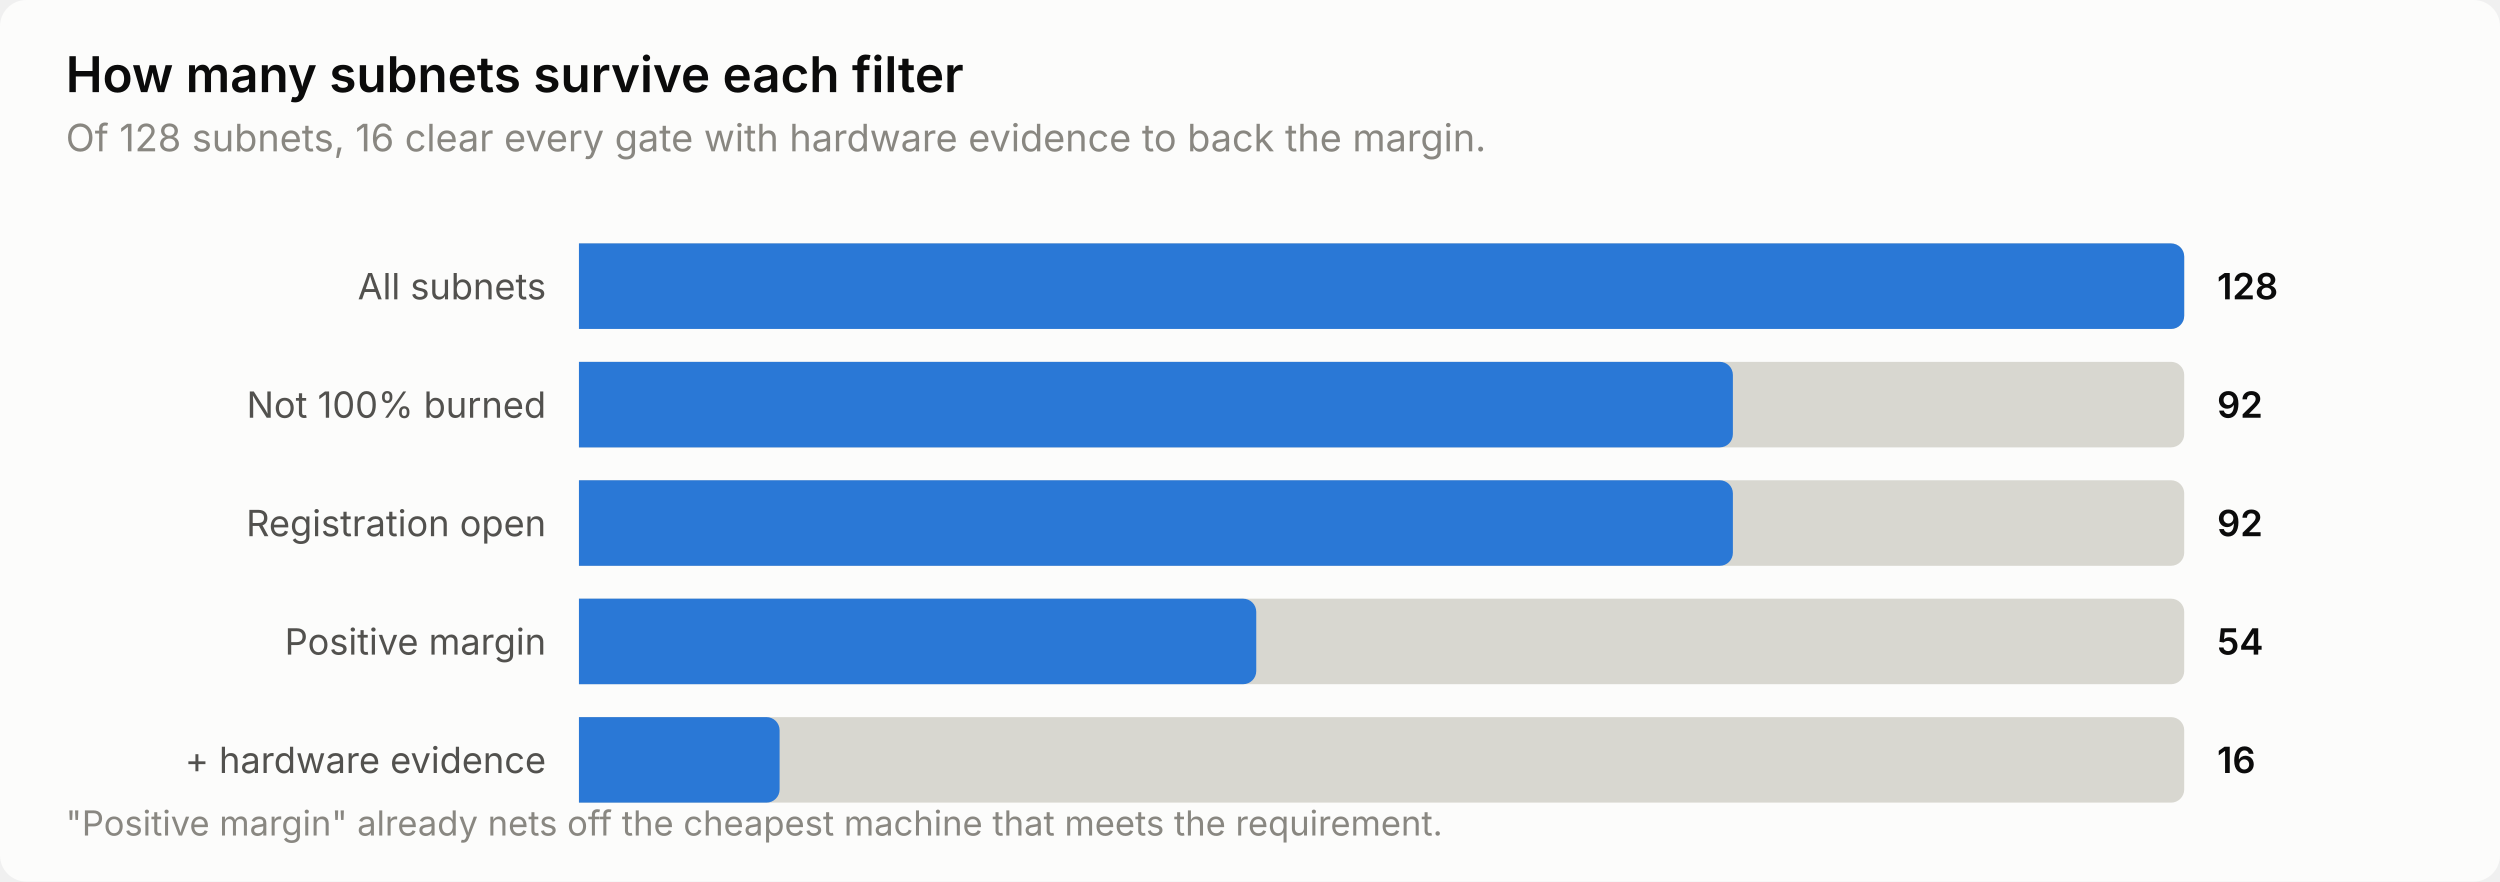
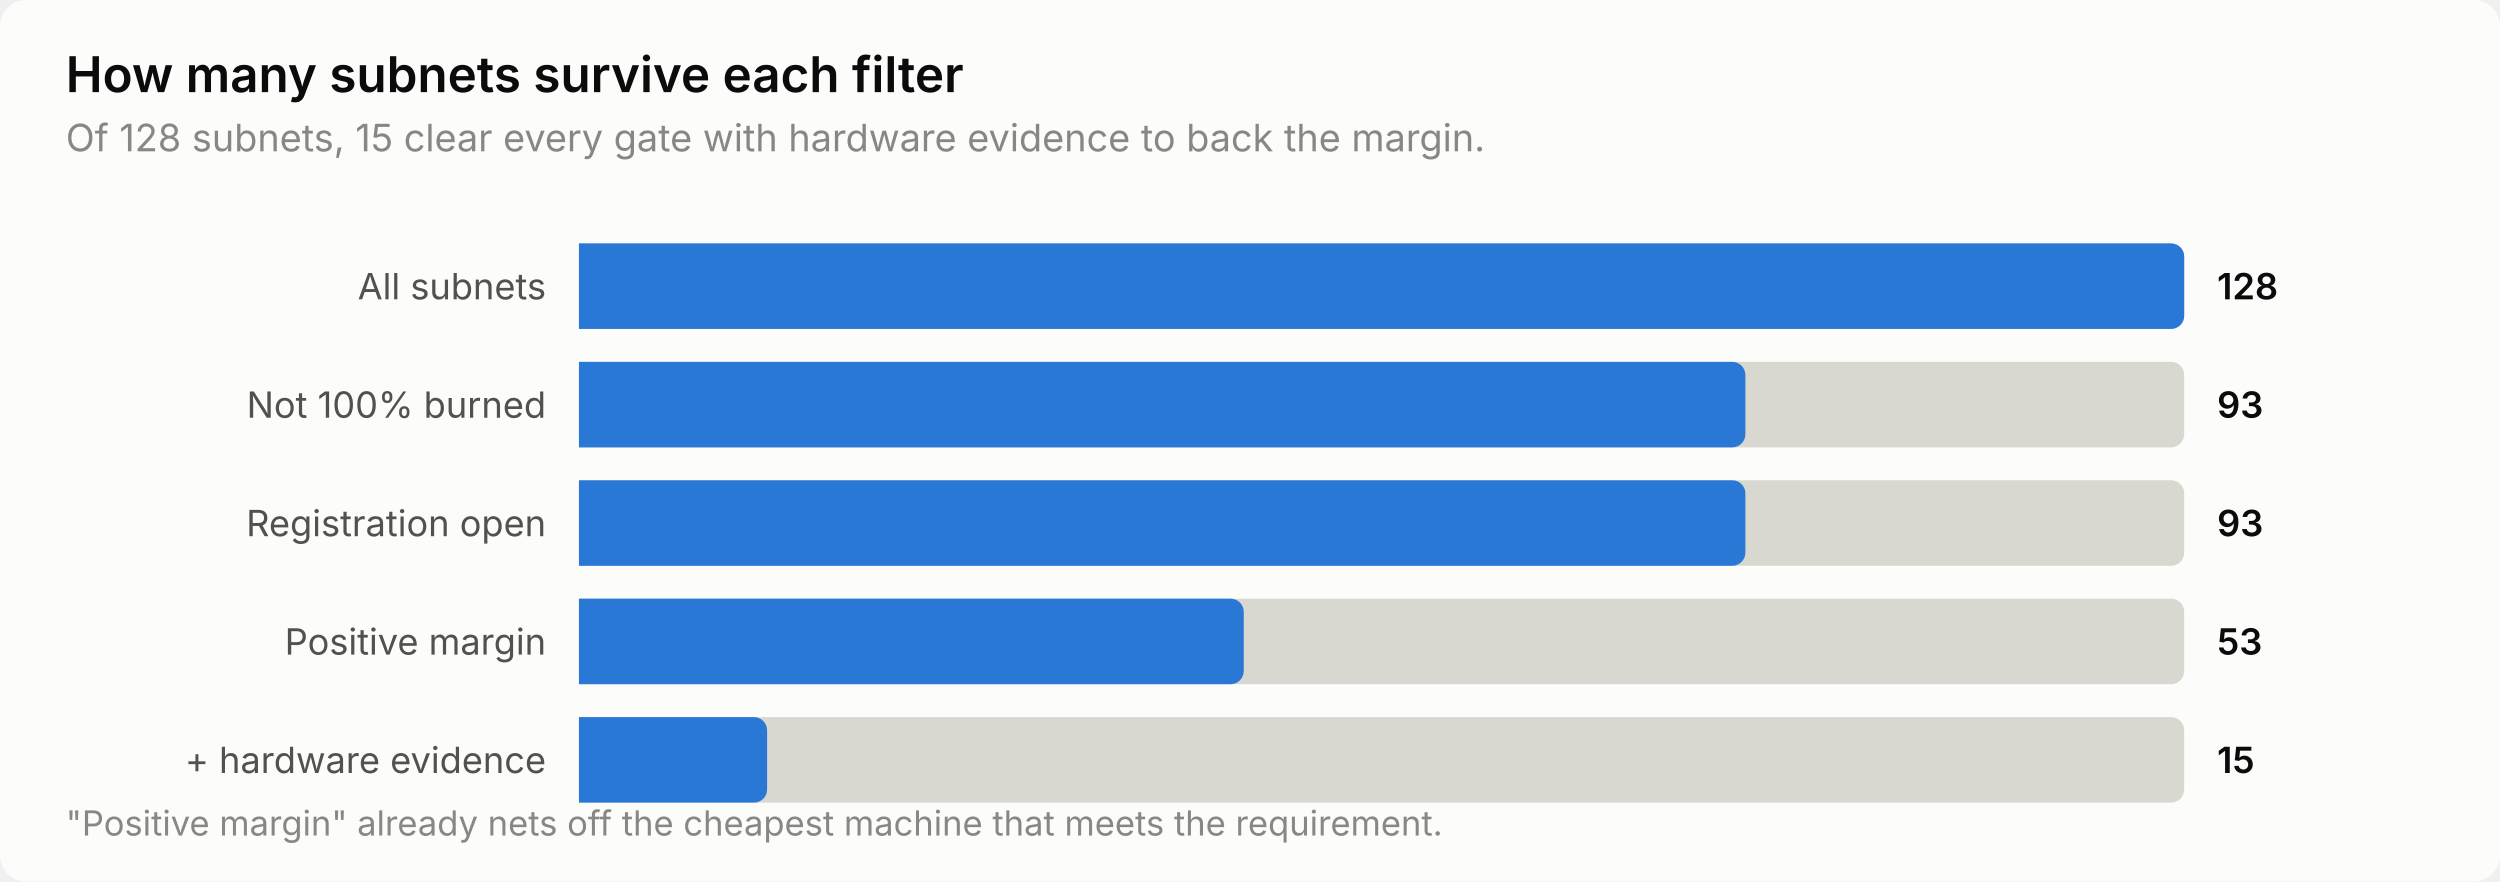
<svg xmlns="http://www.w3.org/2000/svg" width="760" height="268" viewBox="0 0 760 268" role="img" aria-label="How many subnets survive each filter">
  <style>
    text { font-family: system-ui, -apple-system, 'Segoe UI', sans-serif; }
    .t-title { font-size: 15px; font-weight: 600; }
    .t-sub { font-size: 11.5px; }
    .t-lab { font-size: 11px; }
    .t-val { font-size: 11px; font-weight: 600; font-variant-numeric: tabular-nums; }
    .t-tick { font-size: 10.5px; font-variant-numeric: tabular-nums; }

    .surface { fill: #fcfcfb; }
    .ink { fill: #0b0b0b; }
    .ink2 { fill: #52514e; }
    .muted { fill: #898781; }
    .grid { stroke: #e1e0d9; }
    .axis { stroke: #c3c2b7; }
    .accent { fill: #2a78d6; }
    .critical { fill: #d03b3b; }
    .deemph { fill: #d8d7d0; }

    @media (prefers-color-scheme: dark) {
      .surface { fill: #1a1a19; }
      .ink { fill: #ffffff; }
      .ink2 { fill: #c3c2b7; }
      .muted { fill: #898781; }
      .grid { stroke: #2c2c2a; }
      .axis { stroke: #383835; }
      .accent { fill: #3987e5; }
      .deemph { fill: #3a3a37; }
    }
</style>
  <rect class="surface" width="760" height="268" rx="8" />
  <text class="ink t-title" x="20" y="28">How many subnets survive each filter</text>
-   <text class="muted t-sub" x="20" y="46">Of 128 subnets, 16 clear every gate with hardware evidence to back the margin.</text>
+   <text class="muted t-sub" x="20" y="46">Of 128 subnets, 15 clear every gate with hardware evidence to back the margin.</text>
  <text class="ink2 t-lab" x="166" y="91" text-anchor="end">All subnets</text>
  <path class="deemph" d="M176.0,74.0 H660.0 a4.0,4.0 0 0 1 4.0,4.0 V96.0 a4.0,4.0 0 0 1 -4.0,4.0 H176.0 Z" />
  <path class="accent" d="M176.0,74.0 H660.0 a4.0,4.0 0 0 1 4.0,4.0 V96.0 a4.0,4.0 0 0 1 -4.0,4.0 H176.0 Z" />
  <text class="ink t-val" x="674" y="91">128</text>
  <text class="ink2 t-lab" x="166" y="127" text-anchor="end">Not 100% burned</text>
  <path class="deemph" d="M176.0,110.0 H660.0 a4.0,4.0 0 0 1 4.0,4.0 V132.0 a4.0,4.0 0 0 1 -4.0,4.0 H176.0 Z" />
-   <path class="accent" d="M176.0,110.0 H522.8 a4.0,4.0 0 0 1 4.0,4.0 V132.0 a4.0,4.0 0 0 1 -4.0,4.0 H176.0 Z" />
-   <text class="ink t-val" x="674" y="127">92</text>
+   <path class="accent" d="M176.0,110.0 H526.6 a4.0,4.0 0 0 1 4.0,4.0 V132.0 a4.0,4.0 0 0 1 -4.0,4.0 H176.0 Z" />
+   <text class="ink t-val" x="674" y="127">93</text>
  <text class="ink2 t-lab" x="166" y="163" text-anchor="end">Registration open</text>
  <path class="deemph" d="M176.0,146.0 H660.0 a4.0,4.0 0 0 1 4.0,4.0 V168.0 a4.0,4.0 0 0 1 -4.0,4.0 H176.0 Z" />
-   <path class="accent" d="M176.0,146.0 H522.8 a4.0,4.0 0 0 1 4.0,4.0 V168.0 a4.0,4.0 0 0 1 -4.0,4.0 H176.0 Z" />
-   <text class="ink t-val" x="674" y="163">92</text>
+   <path class="accent" d="M176.0,146.0 H526.6 a4.0,4.0 0 0 1 4.0,4.0 V168.0 a4.0,4.0 0 0 1 -4.0,4.0 H176.0 Z" />
+   <text class="ink t-val" x="674" y="163">93</text>
  <text class="ink2 t-lab" x="166" y="199" text-anchor="end">Positive margin</text>
  <path class="deemph" d="M176.0,182.0 H660.0 a4.0,4.0 0 0 1 4.0,4.0 V204.0 a4.0,4.0 0 0 1 -4.0,4.0 H176.0 Z" />
-   <path class="accent" d="M176.0,182.0 H377.9 a4.0,4.0 0 0 1 4.0,4.0 V204.0 a4.0,4.0 0 0 1 -4.0,4.0 H176.0 Z" />
-   <text class="ink t-val" x="674" y="199">54</text>
+   <path class="accent" d="M176.0,182.0 H374.1 a4.0,4.0 0 0 1 4.0,4.0 V204.0 a4.0,4.0 0 0 1 -4.0,4.0 H176.0 Z" />
+   <text class="ink t-val" x="674" y="199">53</text>
  <text class="ink2 t-lab" x="166" y="235" text-anchor="end">+ hardware evidence</text>
  <path class="deemph" d="M176.0,218.0 H660.0 a4.0,4.0 0 0 1 4.0,4.0 V240.0 a4.0,4.0 0 0 1 -4.0,4.0 H176.0 Z" />
-   <path class="accent" d="M176.0,218.0 H233.0 a4.0,4.0 0 0 1 4.0,4.0 V240.0 a4.0,4.0 0 0 1 -4.0,4.0 H176.0 Z" />
-   <text class="ink t-val" x="674" y="235">16</text>
+   <path class="accent" d="M176.0,218.0 H229.2 a4.0,4.0 0 0 1 4.0,4.0 V240.0 a4.0,4.0 0 0 1 -4.0,4.0 H176.0 Z" />
+   <text class="ink t-val" x="674" y="235">15</text>
  <text class="muted t-tick" x="20" y="254">"Positive margin" already nets off the cheapest machine that meets the requirement.</text>
</svg>
